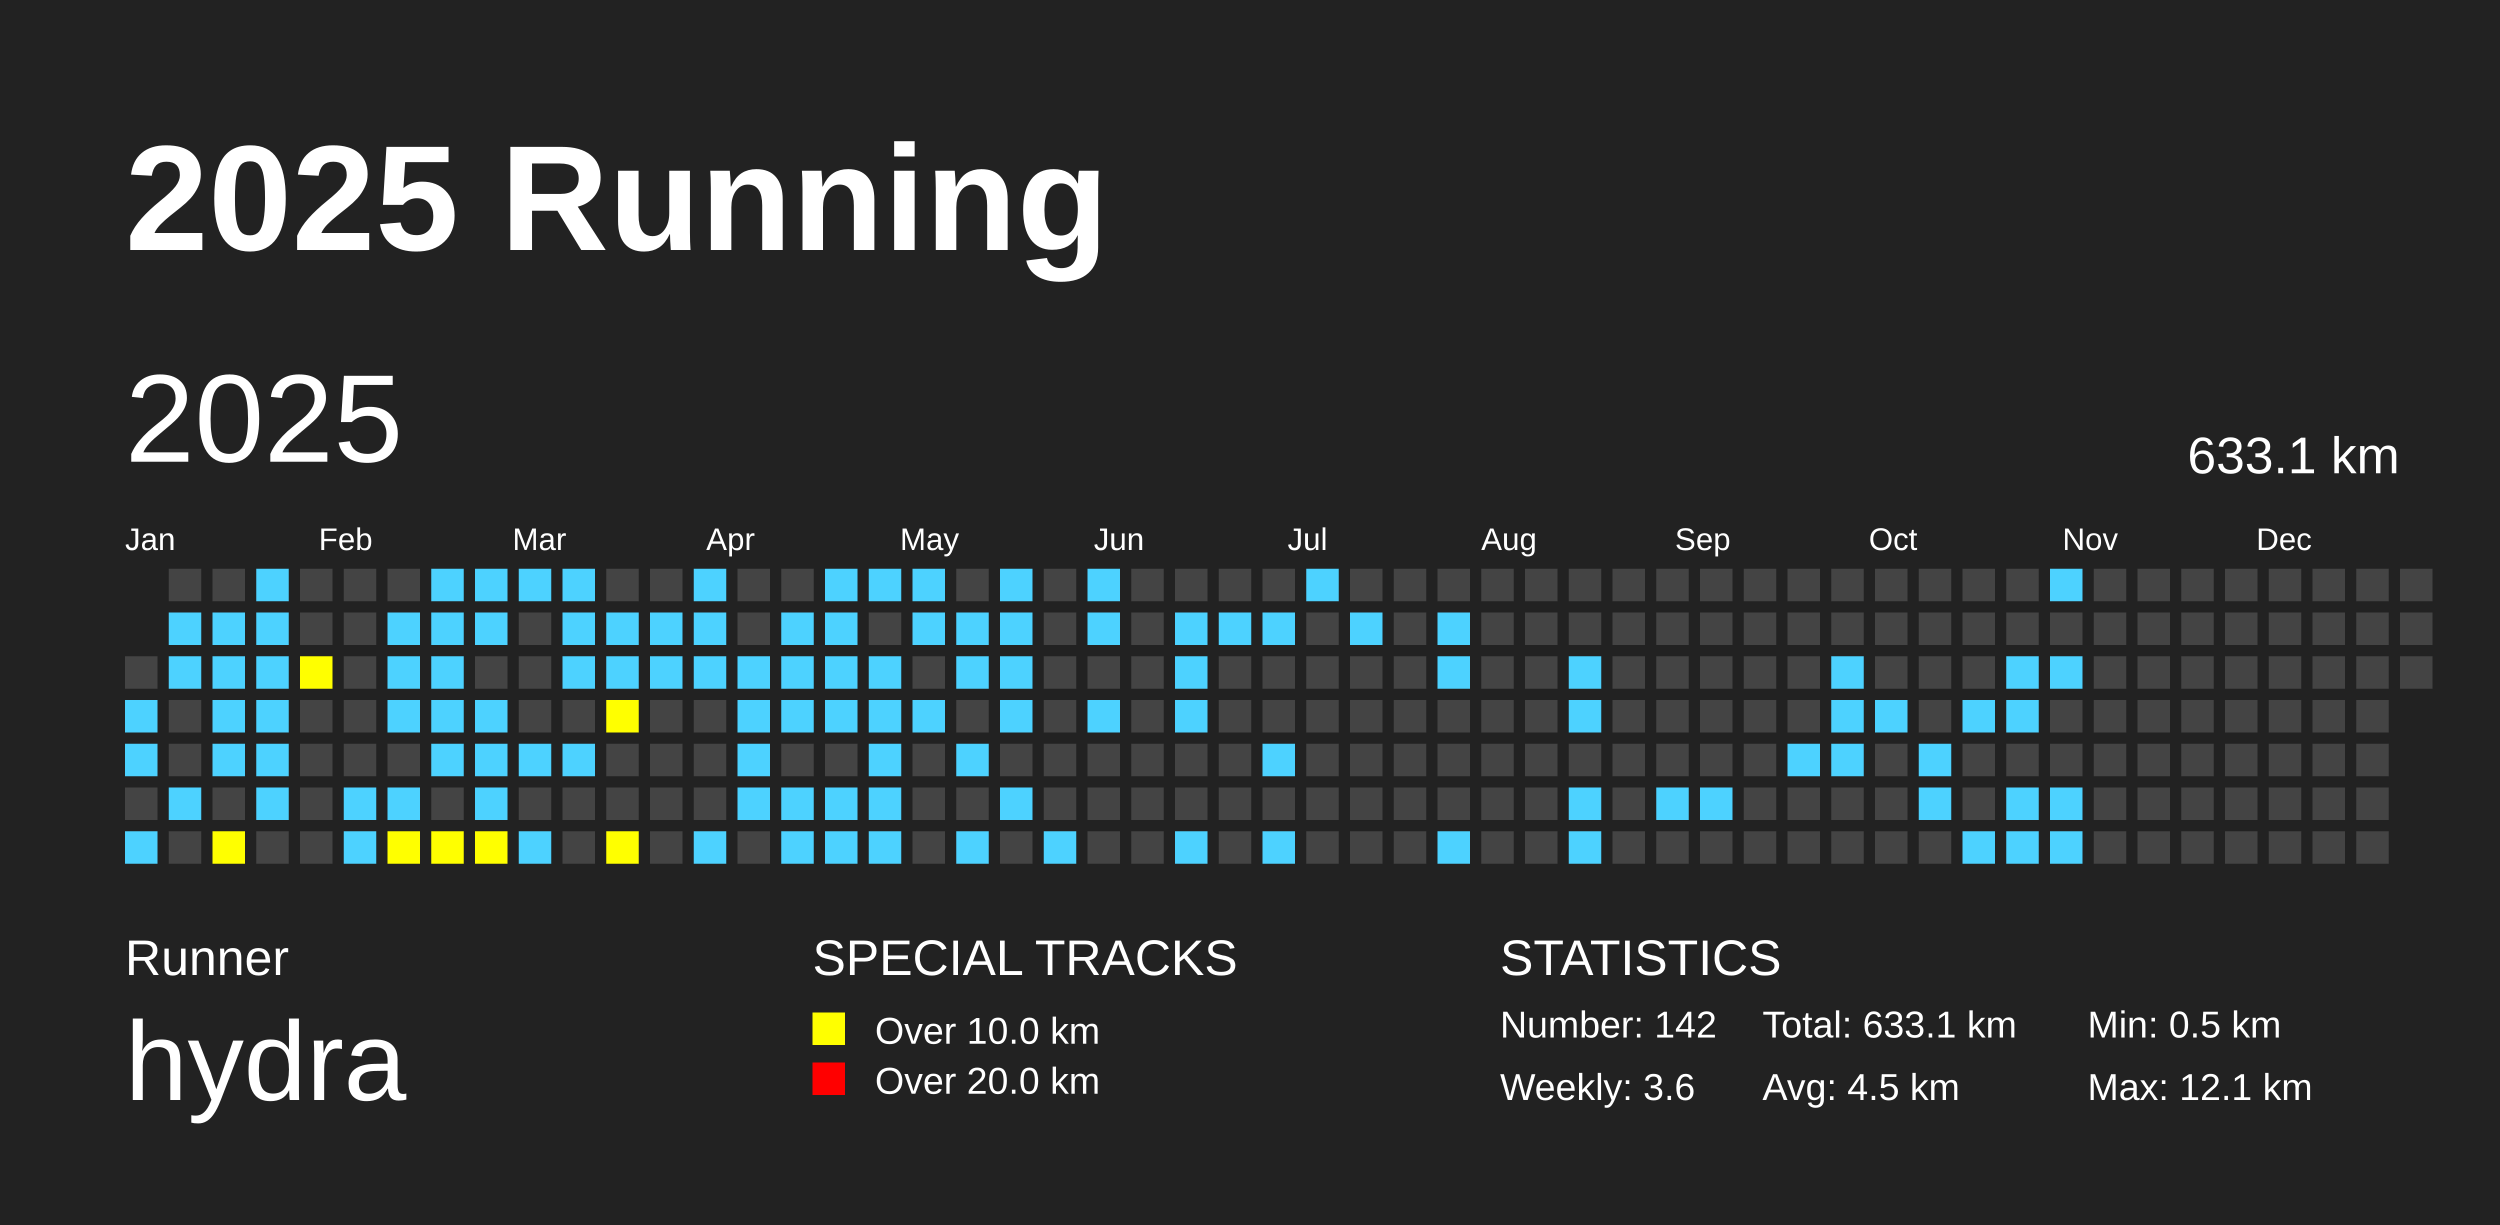
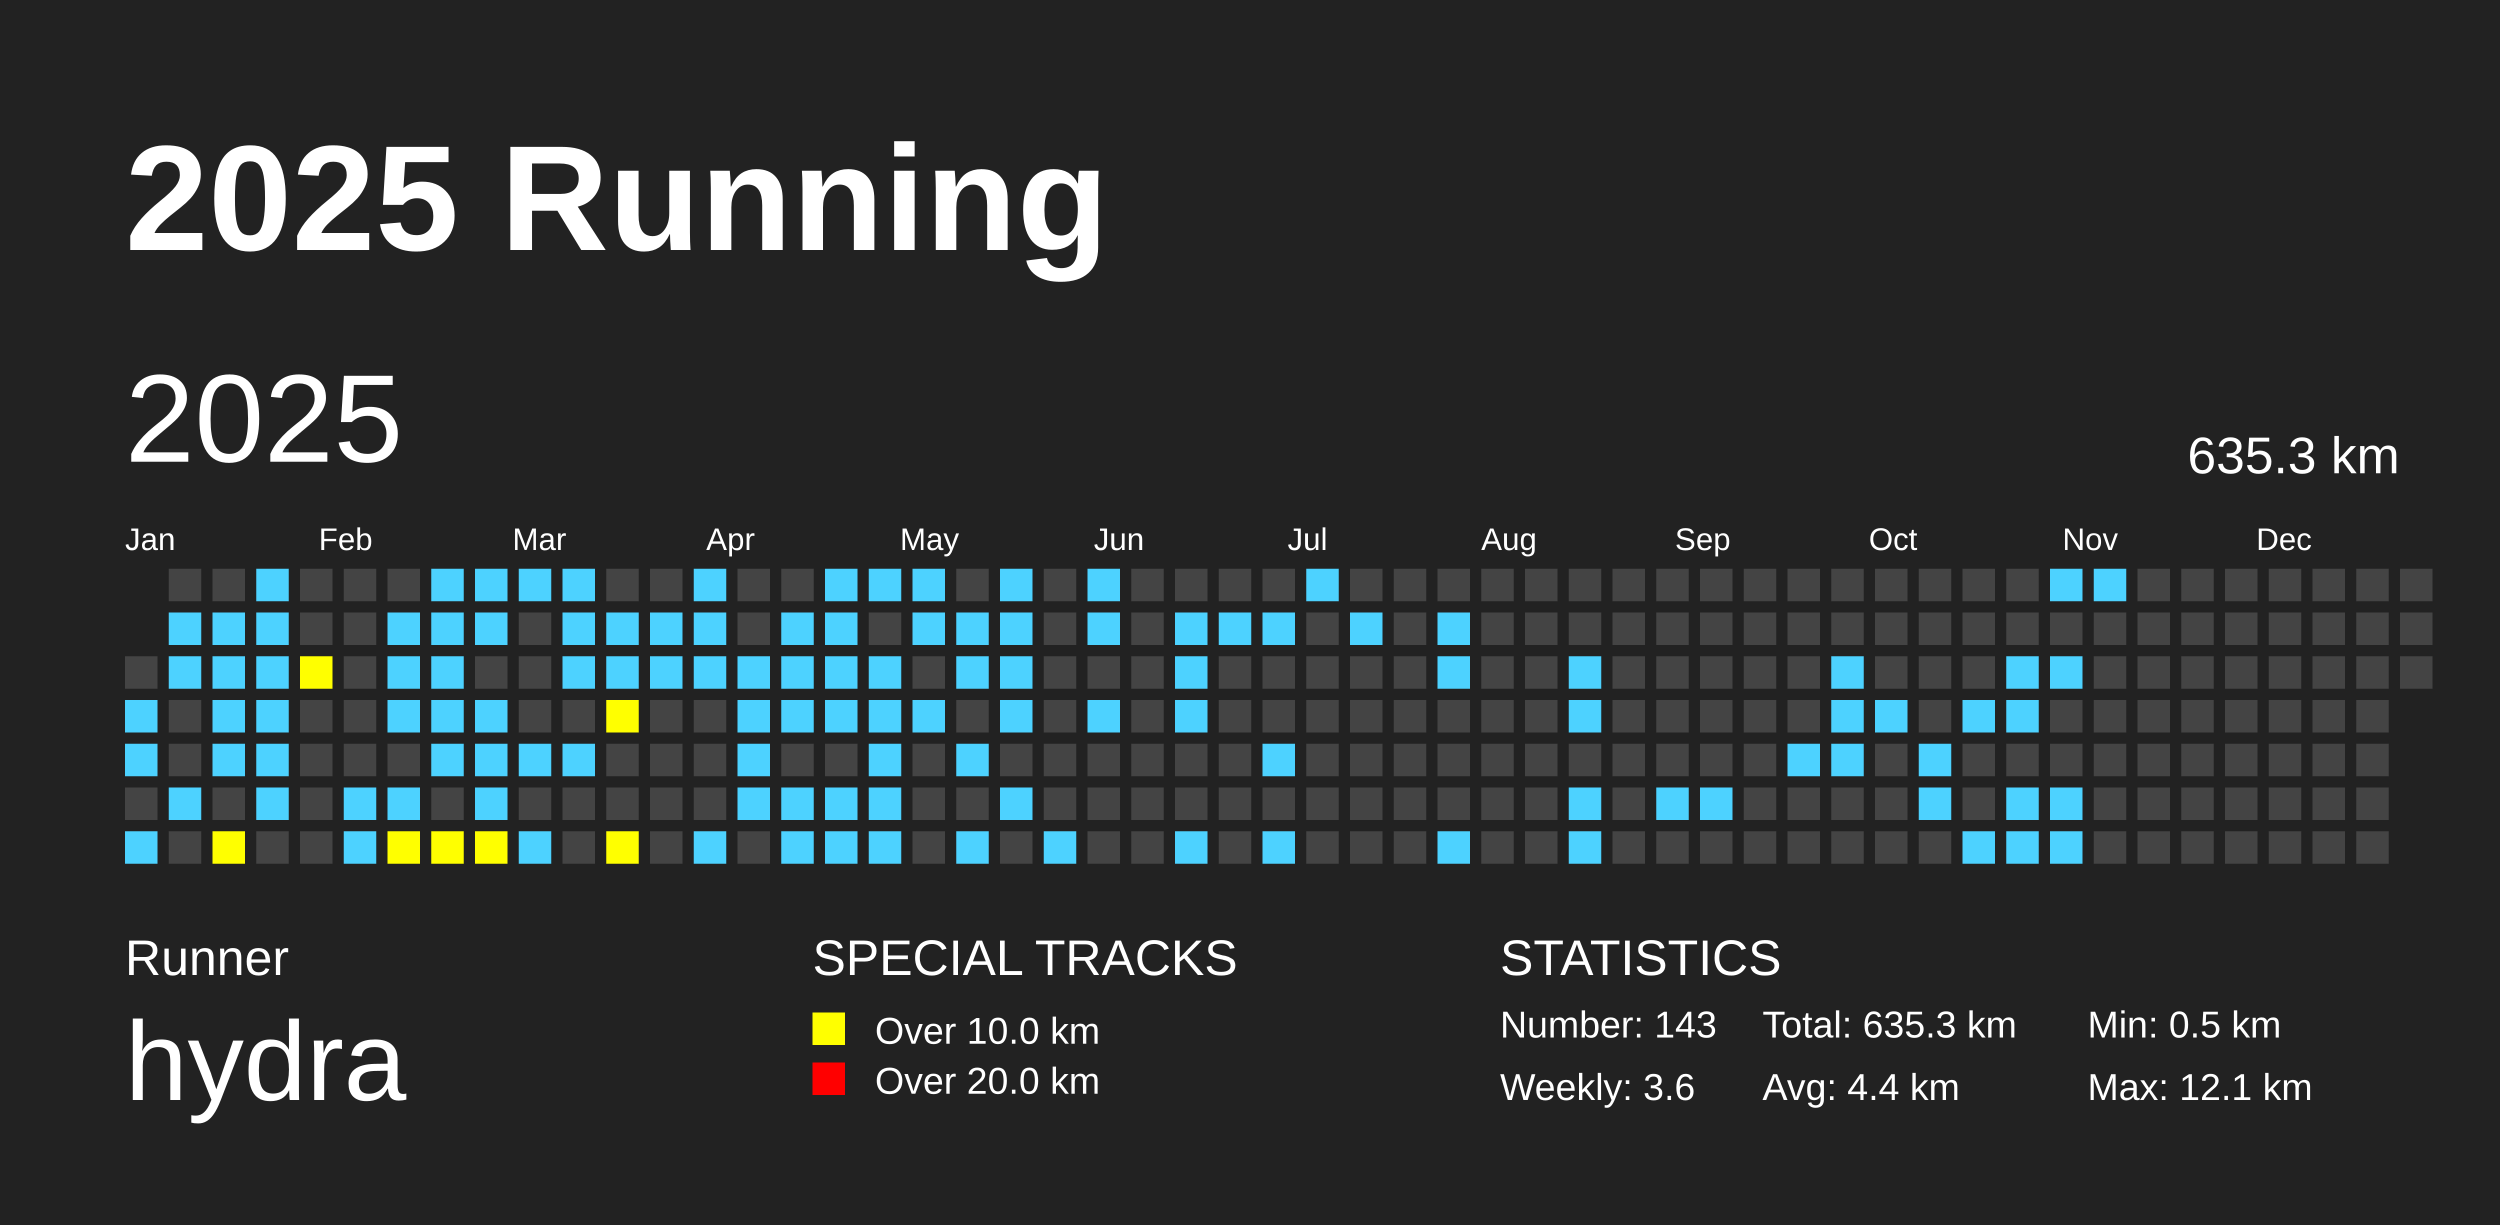
<svg xmlns="http://www.w3.org/2000/svg" baseProfile="full" height="98mm" version="1.1" viewBox="0,0,200,98" width="200mm">
  <defs />
  <rect fill="#222222" height="98" width="200" x="0" y="0" />
  <text fill="#FFFFFF" style="font-size:12px; font-family:Arial; font-weight:bold;" x="10" y="20">2025 Running</text>
  <text fill="#FFFFFF" style="font-size:4px; font-family:Arial" x="10" y="78">Runner</text>
  <text fill="#FFFFFF" style="font-size:9px; font-family:Arial" x="10" y="88">hydra</text>
  <text fill="#FFFFFF" style="font-size:4px; font-family:Arial" x="65" y="78">SPECIAL TRACKS</text>
  <rect fill="yellow" height="2.6" width="2.6" x="65" y="81" />
  <text fill="#FFFFFF" style="font-size:3px; font-family:Arial" x="70" y="83.5">Over 10.0 km</text>
  <rect fill="red" height="2.6" width="2.6" x="65" y="85" />
  <text fill="#FFFFFF" style="font-size:3px; font-family:Arial" x="70" y="87.5">Over 20.0 km</text>
  <text fill="#FFFFFF" style="font-size:4px; font-family:Arial" x="120" y="78">STATISTICS</text>
-   <text fill="#FFFFFF" style="font-size:3px; font-family:Arial" x="120" y="83">Number: 142</text>
+   <text fill="#FFFFFF" style="font-size:3px; font-family:Arial" x="120" y="83">Number: 143</text>
  <text fill="#FFFFFF" style="font-size:3px; font-family:Arial" x="120" y="88">Weekly: 3.6</text>
-   <text fill="#FFFFFF" style="font-size:3px; font-family:Arial" x="141" y="83">Total: 633.1 km</text>
-   <text fill="#FFFFFF" style="font-size:3px; font-family:Arial" x="141" y="88">Avg: 4.5 km</text>
+   <text fill="#FFFFFF" style="font-size:3px; font-family:Arial" x="141" y="83">Total: 635.3 km</text>
+   <text fill="#FFFFFF" style="font-size:3px; font-family:Arial" x="141" y="88">Avg: 4.4 km</text>
  <text fill="#FFFFFF" style="font-size:3px; font-family:Arial" x="167" y="83">Min: 0.5 km</text>
  <text fill="#FFFFFF" style="font-size:3px; font-family:Arial" x="167" y="88">Max: 12.1 km</text>
  <text dominant-baseline="hanging" fill="#FFFFFF" style="font-size:10.0px; font-family:Arial;" x="10" y="30">2025</text>
-   <text dominant-baseline="hanging" fill="#FFFFFF" style="font-size:4.125px; font-family:Arial;" x="175" y="35">633.1 km</text>
+   <text dominant-baseline="hanging" fill="#FFFFFF" style="font-size:4.125px; font-family:Arial;" x="175" y="35">635.3 km</text>
  <text fill="#FFFFFF" style="font-size:2.5px; font-family:Arial" x="10.0" y="44">Jan</text>
  <text fill="#FFFFFF" style="font-size:2.5px; font-family:Arial" x="25.5" y="44">Feb</text>
  <text fill="#FFFFFF" style="font-size:2.5px; font-family:Arial" x="41.0" y="44">Mar</text>
  <text fill="#FFFFFF" style="font-size:2.5px; font-family:Arial" x="56.5" y="44">Apr</text>
  <text fill="#FFFFFF" style="font-size:2.5px; font-family:Arial" x="72.0" y="44">May</text>
  <text fill="#FFFFFF" style="font-size:2.5px; font-family:Arial" x="87.5" y="44">Jun</text>
  <text fill="#FFFFFF" style="font-size:2.5px; font-family:Arial" x="103.0" y="44">Jul</text>
  <text fill="#FFFFFF" style="font-size:2.5px; font-family:Arial" x="118.5" y="44">Aug</text>
  <text fill="#FFFFFF" style="font-size:2.5px; font-family:Arial" x="134.0" y="44">Sep</text>
  <text fill="#FFFFFF" style="font-size:2.5px; font-family:Arial" x="149.5" y="44">Oct</text>
  <text fill="#FFFFFF" style="font-size:2.5px; font-family:Arial" x="165.0" y="44">Nov</text>
  <text fill="#FFFFFF" style="font-size:2.5px; font-family:Arial" x="180.5" y="44">Dec</text>
  <rect fill="#444444" height="2.6" width="2.6" x="10.0" y="52.5" />
  <rect fill="#4DD2FF" height="2.6" width="2.6" x="10.0" y="56.0" />
  <rect fill="#4DD2FF" height="2.6" width="2.6" x="10.0" y="59.5" />
  <rect fill="#444444" height="2.6" width="2.6" x="10.0" y="63.0" />
  <rect fill="#4DD2FF" height="2.6" width="2.6" x="10.0" y="66.5" />
  <rect fill="#444444" height="2.6" width="2.6" x="13.5" y="45.5" />
  <rect fill="#4DD2FF" height="2.6" width="2.6" x="13.5" y="49.0" />
  <rect fill="#4DD2FF" height="2.6" width="2.6" x="13.5" y="52.5" />
  <rect fill="#444444" height="2.6" width="2.6" x="13.5" y="56.0" />
  <rect fill="#444444" height="2.6" width="2.6" x="13.5" y="59.5" />
  <rect fill="#4DD2FF" height="2.6" width="2.6" x="13.5" y="63.0" />
  <rect fill="#444444" height="2.6" width="2.6" x="13.5" y="66.5" />
  <rect fill="#444444" height="2.6" width="2.6" x="17.0" y="45.5" />
  <rect fill="#4DD2FF" height="2.6" width="2.6" x="17.0" y="49.0" />
  <rect fill="#4DD2FF" height="2.6" width="2.6" x="17.0" y="52.5" />
  <rect fill="#4DD2FF" height="2.6" width="2.6" x="17.0" y="56.0" />
  <rect fill="#4DD2FF" height="2.6" width="2.6" x="17.0" y="59.5" />
  <rect fill="#444444" height="2.6" width="2.6" x="17.0" y="63.0" />
  <rect fill="yellow" height="2.6" width="2.6" x="17.0" y="66.5" />
  <rect fill="#4DD2FF" height="2.6" width="2.6" x="20.5" y="45.5" />
  <rect fill="#4DD2FF" height="2.6" width="2.6" x="20.5" y="49.0" />
  <rect fill="#4DD2FF" height="2.6" width="2.6" x="20.5" y="52.5" />
  <rect fill="#4DD2FF" height="2.6" width="2.6" x="20.5" y="56.0" />
  <rect fill="#4DD2FF" height="2.6" width="2.6" x="20.5" y="59.5" />
  <rect fill="#4DD2FF" height="2.6" width="2.6" x="20.5" y="63.0" />
  <rect fill="#444444" height="2.6" width="2.6" x="20.5" y="66.5" />
  <rect fill="#444444" height="2.6" width="2.6" x="24.0" y="45.5" />
  <rect fill="#444444" height="2.6" width="2.6" x="24.0" y="49.0" />
  <rect fill="yellow" height="2.6" width="2.6" x="24.0" y="52.5" />
  <rect fill="#444444" height="2.6" width="2.6" x="24.0" y="56.0" />
  <rect fill="#444444" height="2.6" width="2.6" x="24.0" y="59.5" />
  <rect fill="#444444" height="2.6" width="2.6" x="24.0" y="63.0" />
  <rect fill="#444444" height="2.6" width="2.6" x="24.0" y="66.5" />
  <rect fill="#444444" height="2.6" width="2.6" x="27.5" y="45.5" />
  <rect fill="#444444" height="2.6" width="2.6" x="27.5" y="49.0" />
  <rect fill="#444444" height="2.6" width="2.6" x="27.5" y="52.5" />
  <rect fill="#444444" height="2.6" width="2.6" x="27.5" y="56.0" />
  <rect fill="#444444" height="2.6" width="2.6" x="27.5" y="59.5" />
  <rect fill="#4DD2FF" height="2.6" width="2.6" x="27.5" y="63.0" />
  <rect fill="#4DD2FF" height="2.6" width="2.6" x="27.5" y="66.5" />
  <rect fill="#444444" height="2.6" width="2.6" x="31.0" y="45.5" />
  <rect fill="#4DD2FF" height="2.6" width="2.6" x="31.0" y="49.0" />
  <rect fill="#4DD2FF" height="2.6" width="2.6" x="31.0" y="52.5" />
  <rect fill="#4DD2FF" height="2.6" width="2.6" x="31.0" y="56.0" />
  <rect fill="#444444" height="2.6" width="2.6" x="31.0" y="59.5" />
  <rect fill="#4DD2FF" height="2.6" width="2.6" x="31.0" y="63.0" />
  <rect fill="yellow" height="2.6" width="2.6" x="31.0" y="66.5" />
  <rect fill="#4DD2FF" height="2.6" width="2.6" x="34.5" y="45.5" />
  <rect fill="#4DD2FF" height="2.6" width="2.6" x="34.5" y="49.0" />
  <rect fill="#4DD2FF" height="2.6" width="2.6" x="34.5" y="52.5" />
  <rect fill="#4DD2FF" height="2.6" width="2.6" x="34.5" y="56.0" />
  <rect fill="#4DD2FF" height="2.6" width="2.6" x="34.5" y="59.5" />
  <rect fill="#444444" height="2.6" width="2.6" x="34.5" y="63.0" />
  <rect fill="yellow" height="2.6" width="2.6" x="34.5" y="66.5" />
  <rect fill="#4DD2FF" height="2.6" width="2.6" x="38.0" y="45.5" />
  <rect fill="#4DD2FF" height="2.6" width="2.6" x="38.0" y="49.0" />
  <rect fill="#444444" height="2.6" width="2.6" x="38.0" y="52.5" />
  <rect fill="#4DD2FF" height="2.6" width="2.6" x="38.0" y="56.0" />
  <rect fill="#4DD2FF" height="2.6" width="2.6" x="38.0" y="59.5" />
  <rect fill="#4DD2FF" height="2.6" width="2.6" x="38.0" y="63.0" />
  <rect fill="yellow" height="2.6" width="2.6" x="38.0" y="66.5" />
  <rect fill="#4DD2FF" height="2.6" width="2.6" x="41.5" y="45.5" />
  <rect fill="#444444" height="2.6" width="2.6" x="41.5" y="49.0" />
  <rect fill="#444444" height="2.6" width="2.6" x="41.5" y="52.5" />
  <rect fill="#444444" height="2.6" width="2.6" x="41.5" y="56.0" />
  <rect fill="#4DD2FF" height="2.6" width="2.6" x="41.5" y="59.5" />
  <rect fill="#444444" height="2.6" width="2.6" x="41.5" y="63.0" />
  <rect fill="#4DD2FF" height="2.6" width="2.6" x="41.5" y="66.5" />
  <rect fill="#4DD2FF" height="2.6" width="2.6" x="45.0" y="45.5" />
  <rect fill="#4DD2FF" height="2.6" width="2.6" x="45.0" y="49.0" />
  <rect fill="#4DD2FF" height="2.6" width="2.6" x="45.0" y="52.5" />
  <rect fill="#444444" height="2.6" width="2.6" x="45.0" y="56.0" />
  <rect fill="#4DD2FF" height="2.6" width="2.6" x="45.0" y="59.5" />
  <rect fill="#444444" height="2.6" width="2.6" x="45.0" y="63.0" />
  <rect fill="#444444" height="2.6" width="2.6" x="45.0" y="66.5" />
  <rect fill="#444444" height="2.6" width="2.6" x="48.5" y="45.5" />
  <rect fill="#4DD2FF" height="2.6" width="2.6" x="48.5" y="49.0" />
  <rect fill="#4DD2FF" height="2.6" width="2.6" x="48.5" y="52.5" />
  <rect fill="yellow" height="2.6" width="2.6" x="48.5" y="56.0" />
  <rect fill="#444444" height="2.6" width="2.6" x="48.5" y="59.5" />
  <rect fill="#444444" height="2.6" width="2.6" x="48.5" y="63.0" />
  <rect fill="yellow" height="2.6" width="2.6" x="48.5" y="66.5" />
  <rect fill="#444444" height="2.6" width="2.6" x="52.0" y="45.5" />
  <rect fill="#4DD2FF" height="2.6" width="2.6" x="52.0" y="49.0" />
  <rect fill="#4DD2FF" height="2.6" width="2.6" x="52.0" y="52.5" />
  <rect fill="#444444" height="2.6" width="2.6" x="52.0" y="56.0" />
  <rect fill="#444444" height="2.6" width="2.6" x="52.0" y="59.5" />
  <rect fill="#444444" height="2.6" width="2.6" x="52.0" y="63.0" />
  <rect fill="#444444" height="2.6" width="2.6" x="52.0" y="66.5" />
  <rect fill="#4DD2FF" height="2.6" width="2.6" x="55.5" y="45.5" />
  <rect fill="#4DD2FF" height="2.6" width="2.6" x="55.5" y="49.0" />
  <rect fill="#4DD2FF" height="2.6" width="2.6" x="55.5" y="52.5" />
  <rect fill="#444444" height="2.6" width="2.6" x="55.5" y="56.0" />
  <rect fill="#444444" height="2.6" width="2.6" x="55.5" y="59.5" />
  <rect fill="#444444" height="2.6" width="2.6" x="55.5" y="63.0" />
  <rect fill="#4DD2FF" height="2.6" width="2.6" x="55.5" y="66.5" />
  <rect fill="#444444" height="2.6" width="2.6" x="59.0" y="45.5" />
  <rect fill="#444444" height="2.6" width="2.6" x="59.0" y="49.0" />
  <rect fill="#4DD2FF" height="2.6" width="2.6" x="59.0" y="52.5" />
  <rect fill="#4DD2FF" height="2.6" width="2.6" x="59.0" y="56.0" />
  <rect fill="#4DD2FF" height="2.6" width="2.6" x="59.0" y="59.5" />
  <rect fill="#4DD2FF" height="2.6" width="2.6" x="59.0" y="63.0" />
  <rect fill="#444444" height="2.6" width="2.6" x="59.0" y="66.5" />
  <rect fill="#444444" height="2.6" width="2.6" x="62.5" y="45.5" />
  <rect fill="#4DD2FF" height="2.6" width="2.6" x="62.5" y="49.0" />
  <rect fill="#4DD2FF" height="2.6" width="2.6" x="62.5" y="52.5" />
  <rect fill="#4DD2FF" height="2.6" width="2.6" x="62.5" y="56.0" />
  <rect fill="#444444" height="2.6" width="2.6" x="62.5" y="59.5" />
  <rect fill="#4DD2FF" height="2.6" width="2.6" x="62.5" y="63.0" />
  <rect fill="#4DD2FF" height="2.6" width="2.6" x="62.5" y="66.5" />
  <rect fill="#4DD2FF" height="2.6" width="2.6" x="66.0" y="45.5" />
  <rect fill="#4DD2FF" height="2.6" width="2.6" x="66.0" y="49.0" />
  <rect fill="#4DD2FF" height="2.6" width="2.6" x="66.0" y="52.5" />
  <rect fill="#4DD2FF" height="2.6" width="2.6" x="66.0" y="56.0" />
  <rect fill="#444444" height="2.6" width="2.6" x="66.0" y="59.5" />
  <rect fill="#4DD2FF" height="2.6" width="2.6" x="66.0" y="63.0" />
  <rect fill="#4DD2FF" height="2.6" width="2.6" x="66.0" y="66.5" />
  <rect fill="#4DD2FF" height="2.6" width="2.6" x="69.5" y="45.5" />
  <rect fill="#444444" height="2.6" width="2.6" x="69.5" y="49.0" />
  <rect fill="#4DD2FF" height="2.6" width="2.6" x="69.5" y="52.5" />
  <rect fill="#4DD2FF" height="2.6" width="2.6" x="69.5" y="56.0" />
  <rect fill="#4DD2FF" height="2.6" width="2.6" x="69.5" y="59.5" />
  <rect fill="#4DD2FF" height="2.6" width="2.6" x="69.5" y="63.0" />
  <rect fill="#4DD2FF" height="2.6" width="2.6" x="69.5" y="66.5" />
  <rect fill="#4DD2FF" height="2.6" width="2.6" x="73.0" y="45.5" />
  <rect fill="#4DD2FF" height="2.6" width="2.6" x="73.0" y="49.0" />
  <rect fill="#444444" height="2.6" width="2.6" x="73.0" y="52.5" />
  <rect fill="#4DD2FF" height="2.6" width="2.6" x="73.0" y="56.0" />
  <rect fill="#444444" height="2.6" width="2.6" x="73.0" y="59.5" />
  <rect fill="#444444" height="2.6" width="2.6" x="73.0" y="63.0" />
  <rect fill="#444444" height="2.6" width="2.6" x="73.0" y="66.5" />
  <rect fill="#444444" height="2.6" width="2.6" x="76.5" y="45.5" />
  <rect fill="#4DD2FF" height="2.6" width="2.6" x="76.5" y="49.0" />
  <rect fill="#4DD2FF" height="2.6" width="2.6" x="76.5" y="52.5" />
  <rect fill="#444444" height="2.6" width="2.6" x="76.5" y="56.0" />
  <rect fill="#4DD2FF" height="2.6" width="2.6" x="76.5" y="59.5" />
  <rect fill="#444444" height="2.6" width="2.6" x="76.5" y="63.0" />
  <rect fill="#4DD2FF" height="2.6" width="2.6" x="76.5" y="66.5" />
  <rect fill="#4DD2FF" height="2.6" width="2.6" x="80.0" y="45.5" />
  <rect fill="#4DD2FF" height="2.6" width="2.6" x="80.0" y="49.0" />
  <rect fill="#4DD2FF" height="2.6" width="2.6" x="80.0" y="52.5" />
  <rect fill="#4DD2FF" height="2.6" width="2.6" x="80.0" y="56.0" />
  <rect fill="#444444" height="2.6" width="2.6" x="80.0" y="59.5" />
  <rect fill="#4DD2FF" height="2.6" width="2.6" x="80.0" y="63.0" />
  <rect fill="#444444" height="2.6" width="2.6" x="80.0" y="66.5" />
  <rect fill="#444444" height="2.6" width="2.6" x="83.5" y="45.5" />
  <rect fill="#444444" height="2.6" width="2.6" x="83.5" y="49.0" />
  <rect fill="#444444" height="2.6" width="2.6" x="83.5" y="52.5" />
  <rect fill="#444444" height="2.6" width="2.6" x="83.5" y="56.0" />
  <rect fill="#444444" height="2.6" width="2.6" x="83.5" y="59.5" />
  <rect fill="#444444" height="2.6" width="2.6" x="83.5" y="63.0" />
  <rect fill="#4DD2FF" height="2.6" width="2.6" x="83.5" y="66.5" />
  <rect fill="#4DD2FF" height="2.6" width="2.6" x="87.0" y="45.5" />
  <rect fill="#4DD2FF" height="2.6" width="2.6" x="87.0" y="49.0" />
  <rect fill="#444444" height="2.6" width="2.6" x="87.0" y="52.5" />
  <rect fill="#4DD2FF" height="2.6" width="2.6" x="87.0" y="56.0" />
  <rect fill="#444444" height="2.6" width="2.6" x="87.0" y="59.5" />
  <rect fill="#444444" height="2.6" width="2.6" x="87.0" y="63.0" />
  <rect fill="#444444" height="2.6" width="2.6" x="87.0" y="66.5" />
  <rect fill="#444444" height="2.6" width="2.6" x="90.5" y="45.5" />
  <rect fill="#444444" height="2.6" width="2.6" x="90.5" y="49.0" />
  <rect fill="#444444" height="2.6" width="2.6" x="90.5" y="52.5" />
  <rect fill="#444444" height="2.6" width="2.6" x="90.5" y="56.0" />
  <rect fill="#444444" height="2.6" width="2.6" x="90.5" y="59.5" />
  <rect fill="#444444" height="2.6" width="2.6" x="90.5" y="63.0" />
  <rect fill="#444444" height="2.6" width="2.6" x="90.5" y="66.5" />
  <rect fill="#444444" height="2.6" width="2.6" x="94.0" y="45.5" />
  <rect fill="#4DD2FF" height="2.6" width="2.6" x="94.0" y="49.0" />
  <rect fill="#4DD2FF" height="2.6" width="2.6" x="94.0" y="52.5" />
  <rect fill="#4DD2FF" height="2.6" width="2.6" x="94.0" y="56.0" />
  <rect fill="#444444" height="2.6" width="2.6" x="94.0" y="59.5" />
  <rect fill="#444444" height="2.6" width="2.6" x="94.0" y="63.0" />
  <rect fill="#4DD2FF" height="2.6" width="2.6" x="94.0" y="66.5" />
  <rect fill="#444444" height="2.6" width="2.6" x="97.5" y="45.5" />
  <rect fill="#4DD2FF" height="2.6" width="2.6" x="97.5" y="49.0" />
  <rect fill="#444444" height="2.6" width="2.6" x="97.5" y="52.5" />
  <rect fill="#444444" height="2.6" width="2.6" x="97.5" y="56.0" />
  <rect fill="#444444" height="2.6" width="2.6" x="97.5" y="59.5" />
  <rect fill="#444444" height="2.6" width="2.6" x="97.5" y="63.0" />
  <rect fill="#444444" height="2.6" width="2.6" x="97.5" y="66.5" />
  <rect fill="#444444" height="2.6" width="2.6" x="101.0" y="45.5" />
  <rect fill="#4DD2FF" height="2.6" width="2.6" x="101.0" y="49.0" />
  <rect fill="#444444" height="2.6" width="2.6" x="101.0" y="52.5" />
  <rect fill="#444444" height="2.6" width="2.6" x="101.0" y="56.0" />
  <rect fill="#4DD2FF" height="2.6" width="2.6" x="101.0" y="59.5" />
  <rect fill="#444444" height="2.6" width="2.6" x="101.0" y="63.0" />
  <rect fill="#4DD2FF" height="2.6" width="2.6" x="101.0" y="66.5" />
  <rect fill="#4DD2FF" height="2.6" width="2.6" x="104.5" y="45.5" />
  <rect fill="#444444" height="2.6" width="2.6" x="104.5" y="49.0" />
  <rect fill="#444444" height="2.6" width="2.6" x="104.5" y="52.5" />
  <rect fill="#444444" height="2.6" width="2.6" x="104.5" y="56.0" />
  <rect fill="#444444" height="2.6" width="2.6" x="104.5" y="59.5" />
  <rect fill="#444444" height="2.6" width="2.6" x="104.5" y="63.0" />
  <rect fill="#444444" height="2.6" width="2.6" x="104.5" y="66.5" />
  <rect fill="#444444" height="2.6" width="2.6" x="108.0" y="45.5" />
  <rect fill="#4DD2FF" height="2.6" width="2.6" x="108.0" y="49.0" />
  <rect fill="#444444" height="2.6" width="2.6" x="108.0" y="52.5" />
  <rect fill="#444444" height="2.6" width="2.6" x="108.0" y="56.0" />
  <rect fill="#444444" height="2.6" width="2.6" x="108.0" y="59.5" />
  <rect fill="#444444" height="2.6" width="2.6" x="108.0" y="63.0" />
  <rect fill="#444444" height="2.6" width="2.6" x="108.0" y="66.5" />
  <rect fill="#444444" height="2.6" width="2.6" x="111.5" y="45.5" />
  <rect fill="#444444" height="2.6" width="2.6" x="111.5" y="49.0" />
  <rect fill="#444444" height="2.6" width="2.6" x="111.5" y="52.5" />
  <rect fill="#444444" height="2.6" width="2.6" x="111.5" y="56.0" />
  <rect fill="#444444" height="2.6" width="2.6" x="111.5" y="59.5" />
  <rect fill="#444444" height="2.6" width="2.6" x="111.5" y="63.0" />
  <rect fill="#444444" height="2.6" width="2.6" x="111.5" y="66.5" />
  <rect fill="#444444" height="2.6" width="2.6" x="115.0" y="45.5" />
  <rect fill="#4DD2FF" height="2.6" width="2.6" x="115.0" y="49.0" />
  <rect fill="#4DD2FF" height="2.6" width="2.6" x="115.0" y="52.5" />
  <rect fill="#444444" height="2.6" width="2.6" x="115.0" y="56.0" />
  <rect fill="#444444" height="2.6" width="2.6" x="115.0" y="59.5" />
  <rect fill="#444444" height="2.6" width="2.6" x="115.0" y="63.0" />
  <rect fill="#4DD2FF" height="2.6" width="2.6" x="115.0" y="66.5" />
  <rect fill="#444444" height="2.6" width="2.6" x="118.5" y="45.5" />
  <rect fill="#444444" height="2.6" width="2.6" x="118.5" y="49.0" />
  <rect fill="#444444" height="2.6" width="2.6" x="118.5" y="52.5" />
  <rect fill="#444444" height="2.6" width="2.6" x="118.5" y="56.0" />
  <rect fill="#444444" height="2.6" width="2.6" x="118.5" y="59.5" />
  <rect fill="#444444" height="2.6" width="2.6" x="118.5" y="63.0" />
  <rect fill="#444444" height="2.6" width="2.6" x="118.5" y="66.5" />
  <rect fill="#444444" height="2.6" width="2.6" x="122.0" y="45.5" />
  <rect fill="#444444" height="2.6" width="2.6" x="122.0" y="49.0" />
  <rect fill="#444444" height="2.6" width="2.6" x="122.0" y="52.5" />
  <rect fill="#444444" height="2.6" width="2.6" x="122.0" y="56.0" />
  <rect fill="#444444" height="2.6" width="2.6" x="122.0" y="59.5" />
  <rect fill="#444444" height="2.6" width="2.6" x="122.0" y="63.0" />
  <rect fill="#444444" height="2.6" width="2.6" x="122.0" y="66.5" />
  <rect fill="#444444" height="2.6" width="2.6" x="125.5" y="45.5" />
  <rect fill="#444444" height="2.6" width="2.6" x="125.5" y="49.0" />
  <rect fill="#4DD2FF" height="2.6" width="2.6" x="125.5" y="52.5" />
  <rect fill="#4DD2FF" height="2.6" width="2.6" x="125.5" y="56.0" />
  <rect fill="#444444" height="2.6" width="2.6" x="125.5" y="59.5" />
  <rect fill="#4DD2FF" height="2.6" width="2.6" x="125.5" y="63.0" />
  <rect fill="#4DD2FF" height="2.6" width="2.6" x="125.5" y="66.5" />
  <rect fill="#444444" height="2.6" width="2.6" x="129.0" y="45.5" />
  <rect fill="#444444" height="2.6" width="2.6" x="129.0" y="49.0" />
  <rect fill="#444444" height="2.6" width="2.6" x="129.0" y="52.5" />
  <rect fill="#444444" height="2.6" width="2.6" x="129.0" y="56.0" />
  <rect fill="#444444" height="2.6" width="2.6" x="129.0" y="59.5" />
  <rect fill="#444444" height="2.6" width="2.6" x="129.0" y="63.0" />
  <rect fill="#444444" height="2.6" width="2.6" x="129.0" y="66.5" />
  <rect fill="#444444" height="2.6" width="2.6" x="132.5" y="45.5" />
  <rect fill="#444444" height="2.6" width="2.6" x="132.5" y="49.0" />
  <rect fill="#444444" height="2.6" width="2.6" x="132.5" y="52.5" />
  <rect fill="#444444" height="2.6" width="2.6" x="132.5" y="56.0" />
  <rect fill="#444444" height="2.6" width="2.6" x="132.5" y="59.5" />
  <rect fill="#4DD2FF" height="2.6" width="2.6" x="132.5" y="63.0" />
  <rect fill="#444444" height="2.6" width="2.6" x="132.5" y="66.5" />
  <rect fill="#444444" height="2.6" width="2.6" x="136.0" y="45.5" />
  <rect fill="#444444" height="2.6" width="2.6" x="136.0" y="49.0" />
  <rect fill="#444444" height="2.6" width="2.6" x="136.0" y="52.5" />
  <rect fill="#444444" height="2.6" width="2.6" x="136.0" y="56.0" />
  <rect fill="#444444" height="2.6" width="2.6" x="136.0" y="59.5" />
  <rect fill="#4DD2FF" height="2.6" width="2.6" x="136.0" y="63.0" />
  <rect fill="#444444" height="2.6" width="2.6" x="136.0" y="66.5" />
  <rect fill="#444444" height="2.6" width="2.6" x="139.5" y="45.5" />
  <rect fill="#444444" height="2.6" width="2.6" x="139.5" y="49.0" />
  <rect fill="#444444" height="2.6" width="2.6" x="139.5" y="52.5" />
  <rect fill="#444444" height="2.6" width="2.6" x="139.5" y="56.0" />
  <rect fill="#444444" height="2.6" width="2.6" x="139.5" y="59.5" />
  <rect fill="#444444" height="2.6" width="2.6" x="139.5" y="63.0" />
  <rect fill="#444444" height="2.6" width="2.6" x="139.5" y="66.5" />
  <rect fill="#444444" height="2.6" width="2.6" x="143.0" y="45.5" />
  <rect fill="#444444" height="2.6" width="2.6" x="143.0" y="49.0" />
  <rect fill="#444444" height="2.6" width="2.6" x="143.0" y="52.5" />
  <rect fill="#444444" height="2.6" width="2.6" x="143.0" y="56.0" />
  <rect fill="#4DD2FF" height="2.6" width="2.6" x="143.0" y="59.5" />
  <rect fill="#444444" height="2.6" width="2.6" x="143.0" y="63.0" />
  <rect fill="#444444" height="2.6" width="2.6" x="143.0" y="66.5" />
  <rect fill="#444444" height="2.6" width="2.6" x="146.5" y="45.5" />
  <rect fill="#444444" height="2.6" width="2.6" x="146.5" y="49.0" />
  <rect fill="#4DD2FF" height="2.6" width="2.6" x="146.5" y="52.5" />
  <rect fill="#4DD2FF" height="2.6" width="2.6" x="146.5" y="56.0" />
  <rect fill="#4DD2FF" height="2.6" width="2.6" x="146.5" y="59.5" />
  <rect fill="#444444" height="2.6" width="2.6" x="146.5" y="63.0" />
  <rect fill="#444444" height="2.6" width="2.6" x="146.5" y="66.5" />
  <rect fill="#444444" height="2.6" width="2.6" x="150.0" y="45.5" />
  <rect fill="#444444" height="2.6" width="2.6" x="150.0" y="49.0" />
  <rect fill="#444444" height="2.6" width="2.6" x="150.0" y="52.5" />
  <rect fill="#4DD2FF" height="2.6" width="2.6" x="150.0" y="56.0" />
  <rect fill="#444444" height="2.6" width="2.6" x="150.0" y="59.5" />
  <rect fill="#444444" height="2.6" width="2.6" x="150.0" y="63.0" />
  <rect fill="#444444" height="2.6" width="2.6" x="150.0" y="66.5" />
  <rect fill="#444444" height="2.6" width="2.6" x="153.5" y="45.5" />
  <rect fill="#444444" height="2.6" width="2.6" x="153.5" y="49.0" />
  <rect fill="#444444" height="2.6" width="2.6" x="153.5" y="52.5" />
  <rect fill="#444444" height="2.6" width="2.6" x="153.5" y="56.0" />
  <rect fill="#4DD2FF" height="2.6" width="2.6" x="153.5" y="59.5" />
  <rect fill="#4DD2FF" height="2.6" width="2.6" x="153.5" y="63.0" />
  <rect fill="#444444" height="2.6" width="2.6" x="153.5" y="66.5" />
  <rect fill="#444444" height="2.6" width="2.6" x="157.0" y="45.5" />
  <rect fill="#444444" height="2.6" width="2.6" x="157.0" y="49.0" />
  <rect fill="#444444" height="2.6" width="2.6" x="157.0" y="52.5" />
  <rect fill="#4DD2FF" height="2.6" width="2.6" x="157.0" y="56.0" />
  <rect fill="#444444" height="2.6" width="2.6" x="157.0" y="59.5" />
  <rect fill="#444444" height="2.6" width="2.6" x="157.0" y="63.0" />
  <rect fill="#4DD2FF" height="2.6" width="2.6" x="157.0" y="66.5" />
  <rect fill="#444444" height="2.6" width="2.6" x="160.5" y="45.5" />
  <rect fill="#444444" height="2.6" width="2.6" x="160.5" y="49.0" />
  <rect fill="#4DD2FF" height="2.6" width="2.6" x="160.5" y="52.5" />
  <rect fill="#4DD2FF" height="2.6" width="2.6" x="160.5" y="56.0" />
  <rect fill="#444444" height="2.6" width="2.6" x="160.5" y="59.5" />
  <rect fill="#4DD2FF" height="2.6" width="2.6" x="160.5" y="63.0" />
  <rect fill="#4DD2FF" height="2.6" width="2.6" x="160.5" y="66.5" />
  <rect fill="#4DD2FF" height="2.6" width="2.6" x="164.0" y="45.5" />
  <rect fill="#444444" height="2.6" width="2.6" x="164.0" y="49.0" />
  <rect fill="#4DD2FF" height="2.6" width="2.6" x="164.0" y="52.5" />
  <rect fill="#444444" height="2.6" width="2.6" x="164.0" y="56.0" />
  <rect fill="#444444" height="2.6" width="2.6" x="164.0" y="59.5" />
  <rect fill="#4DD2FF" height="2.6" width="2.6" x="164.0" y="63.0" />
  <rect fill="#4DD2FF" height="2.6" width="2.6" x="164.0" y="66.5" />
-   <rect fill="#444444" height="2.6" width="2.6" x="167.5" y="45.5" />
+   <rect fill="#4DD2FF" height="2.6" width="2.6" x="167.5" y="45.5" />
  <rect fill="#444444" height="2.6" width="2.6" x="167.5" y="49.0" />
  <rect fill="#444444" height="2.6" width="2.6" x="167.5" y="52.5" />
  <rect fill="#444444" height="2.6" width="2.6" x="167.5" y="56.0" />
  <rect fill="#444444" height="2.6" width="2.6" x="167.5" y="59.5" />
  <rect fill="#444444" height="2.6" width="2.6" x="167.5" y="63.0" />
  <rect fill="#444444" height="2.6" width="2.6" x="167.5" y="66.5" />
  <rect fill="#444444" height="2.6" width="2.6" x="171.0" y="45.5" />
  <rect fill="#444444" height="2.6" width="2.6" x="171.0" y="49.0" />
  <rect fill="#444444" height="2.6" width="2.6" x="171.0" y="52.5" />
  <rect fill="#444444" height="2.6" width="2.6" x="171.0" y="56.0" />
  <rect fill="#444444" height="2.6" width="2.6" x="171.0" y="59.5" />
  <rect fill="#444444" height="2.6" width="2.6" x="171.0" y="63.0" />
  <rect fill="#444444" height="2.6" width="2.6" x="171.0" y="66.5" />
  <rect fill="#444444" height="2.6" width="2.6" x="174.5" y="45.5" />
  <rect fill="#444444" height="2.6" width="2.6" x="174.5" y="49.0" />
  <rect fill="#444444" height="2.6" width="2.6" x="174.5" y="52.5" />
  <rect fill="#444444" height="2.6" width="2.6" x="174.5" y="56.0" />
  <rect fill="#444444" height="2.6" width="2.6" x="174.5" y="59.5" />
  <rect fill="#444444" height="2.6" width="2.6" x="174.5" y="63.0" />
  <rect fill="#444444" height="2.6" width="2.6" x="174.5" y="66.5" />
  <rect fill="#444444" height="2.6" width="2.6" x="178.0" y="45.5" />
  <rect fill="#444444" height="2.6" width="2.6" x="178.0" y="49.0" />
  <rect fill="#444444" height="2.6" width="2.6" x="178.0" y="52.5" />
  <rect fill="#444444" height="2.6" width="2.6" x="178.0" y="56.0" />
  <rect fill="#444444" height="2.6" width="2.6" x="178.0" y="59.5" />
  <rect fill="#444444" height="2.6" width="2.6" x="178.0" y="63.0" />
  <rect fill="#444444" height="2.6" width="2.6" x="178.0" y="66.5" />
  <rect fill="#444444" height="2.6" width="2.6" x="181.5" y="45.5" />
  <rect fill="#444444" height="2.6" width="2.6" x="181.5" y="49.0" />
  <rect fill="#444444" height="2.6" width="2.6" x="181.5" y="52.5" />
  <rect fill="#444444" height="2.6" width="2.6" x="181.5" y="56.0" />
  <rect fill="#444444" height="2.6" width="2.6" x="181.5" y="59.5" />
  <rect fill="#444444" height="2.6" width="2.6" x="181.5" y="63.0" />
  <rect fill="#444444" height="2.6" width="2.6" x="181.5" y="66.5" />
  <rect fill="#444444" height="2.6" width="2.6" x="185.0" y="45.5" />
  <rect fill="#444444" height="2.6" width="2.6" x="185.0" y="49.0" />
  <rect fill="#444444" height="2.6" width="2.6" x="185.0" y="52.5" />
  <rect fill="#444444" height="2.6" width="2.6" x="185.0" y="56.0" />
  <rect fill="#444444" height="2.6" width="2.6" x="185.0" y="59.5" />
  <rect fill="#444444" height="2.6" width="2.6" x="185.0" y="63.0" />
  <rect fill="#444444" height="2.6" width="2.6" x="185.0" y="66.5" />
  <rect fill="#444444" height="2.6" width="2.6" x="188.5" y="45.5" />
  <rect fill="#444444" height="2.6" width="2.6" x="188.5" y="49.0" />
  <rect fill="#444444" height="2.6" width="2.6" x="188.5" y="52.5" />
  <rect fill="#444444" height="2.6" width="2.6" x="188.5" y="56.0" />
  <rect fill="#444444" height="2.6" width="2.6" x="188.5" y="59.5" />
  <rect fill="#444444" height="2.6" width="2.6" x="188.5" y="63.0" />
  <rect fill="#444444" height="2.6" width="2.6" x="188.5" y="66.5" />
  <rect fill="#444444" height="2.6" width="2.6" x="192.0" y="45.5" />
  <rect fill="#444444" height="2.6" width="2.6" x="192.0" y="49.0" />
  <rect fill="#444444" height="2.6" width="2.6" x="192.0" y="52.5" />
</svg>
